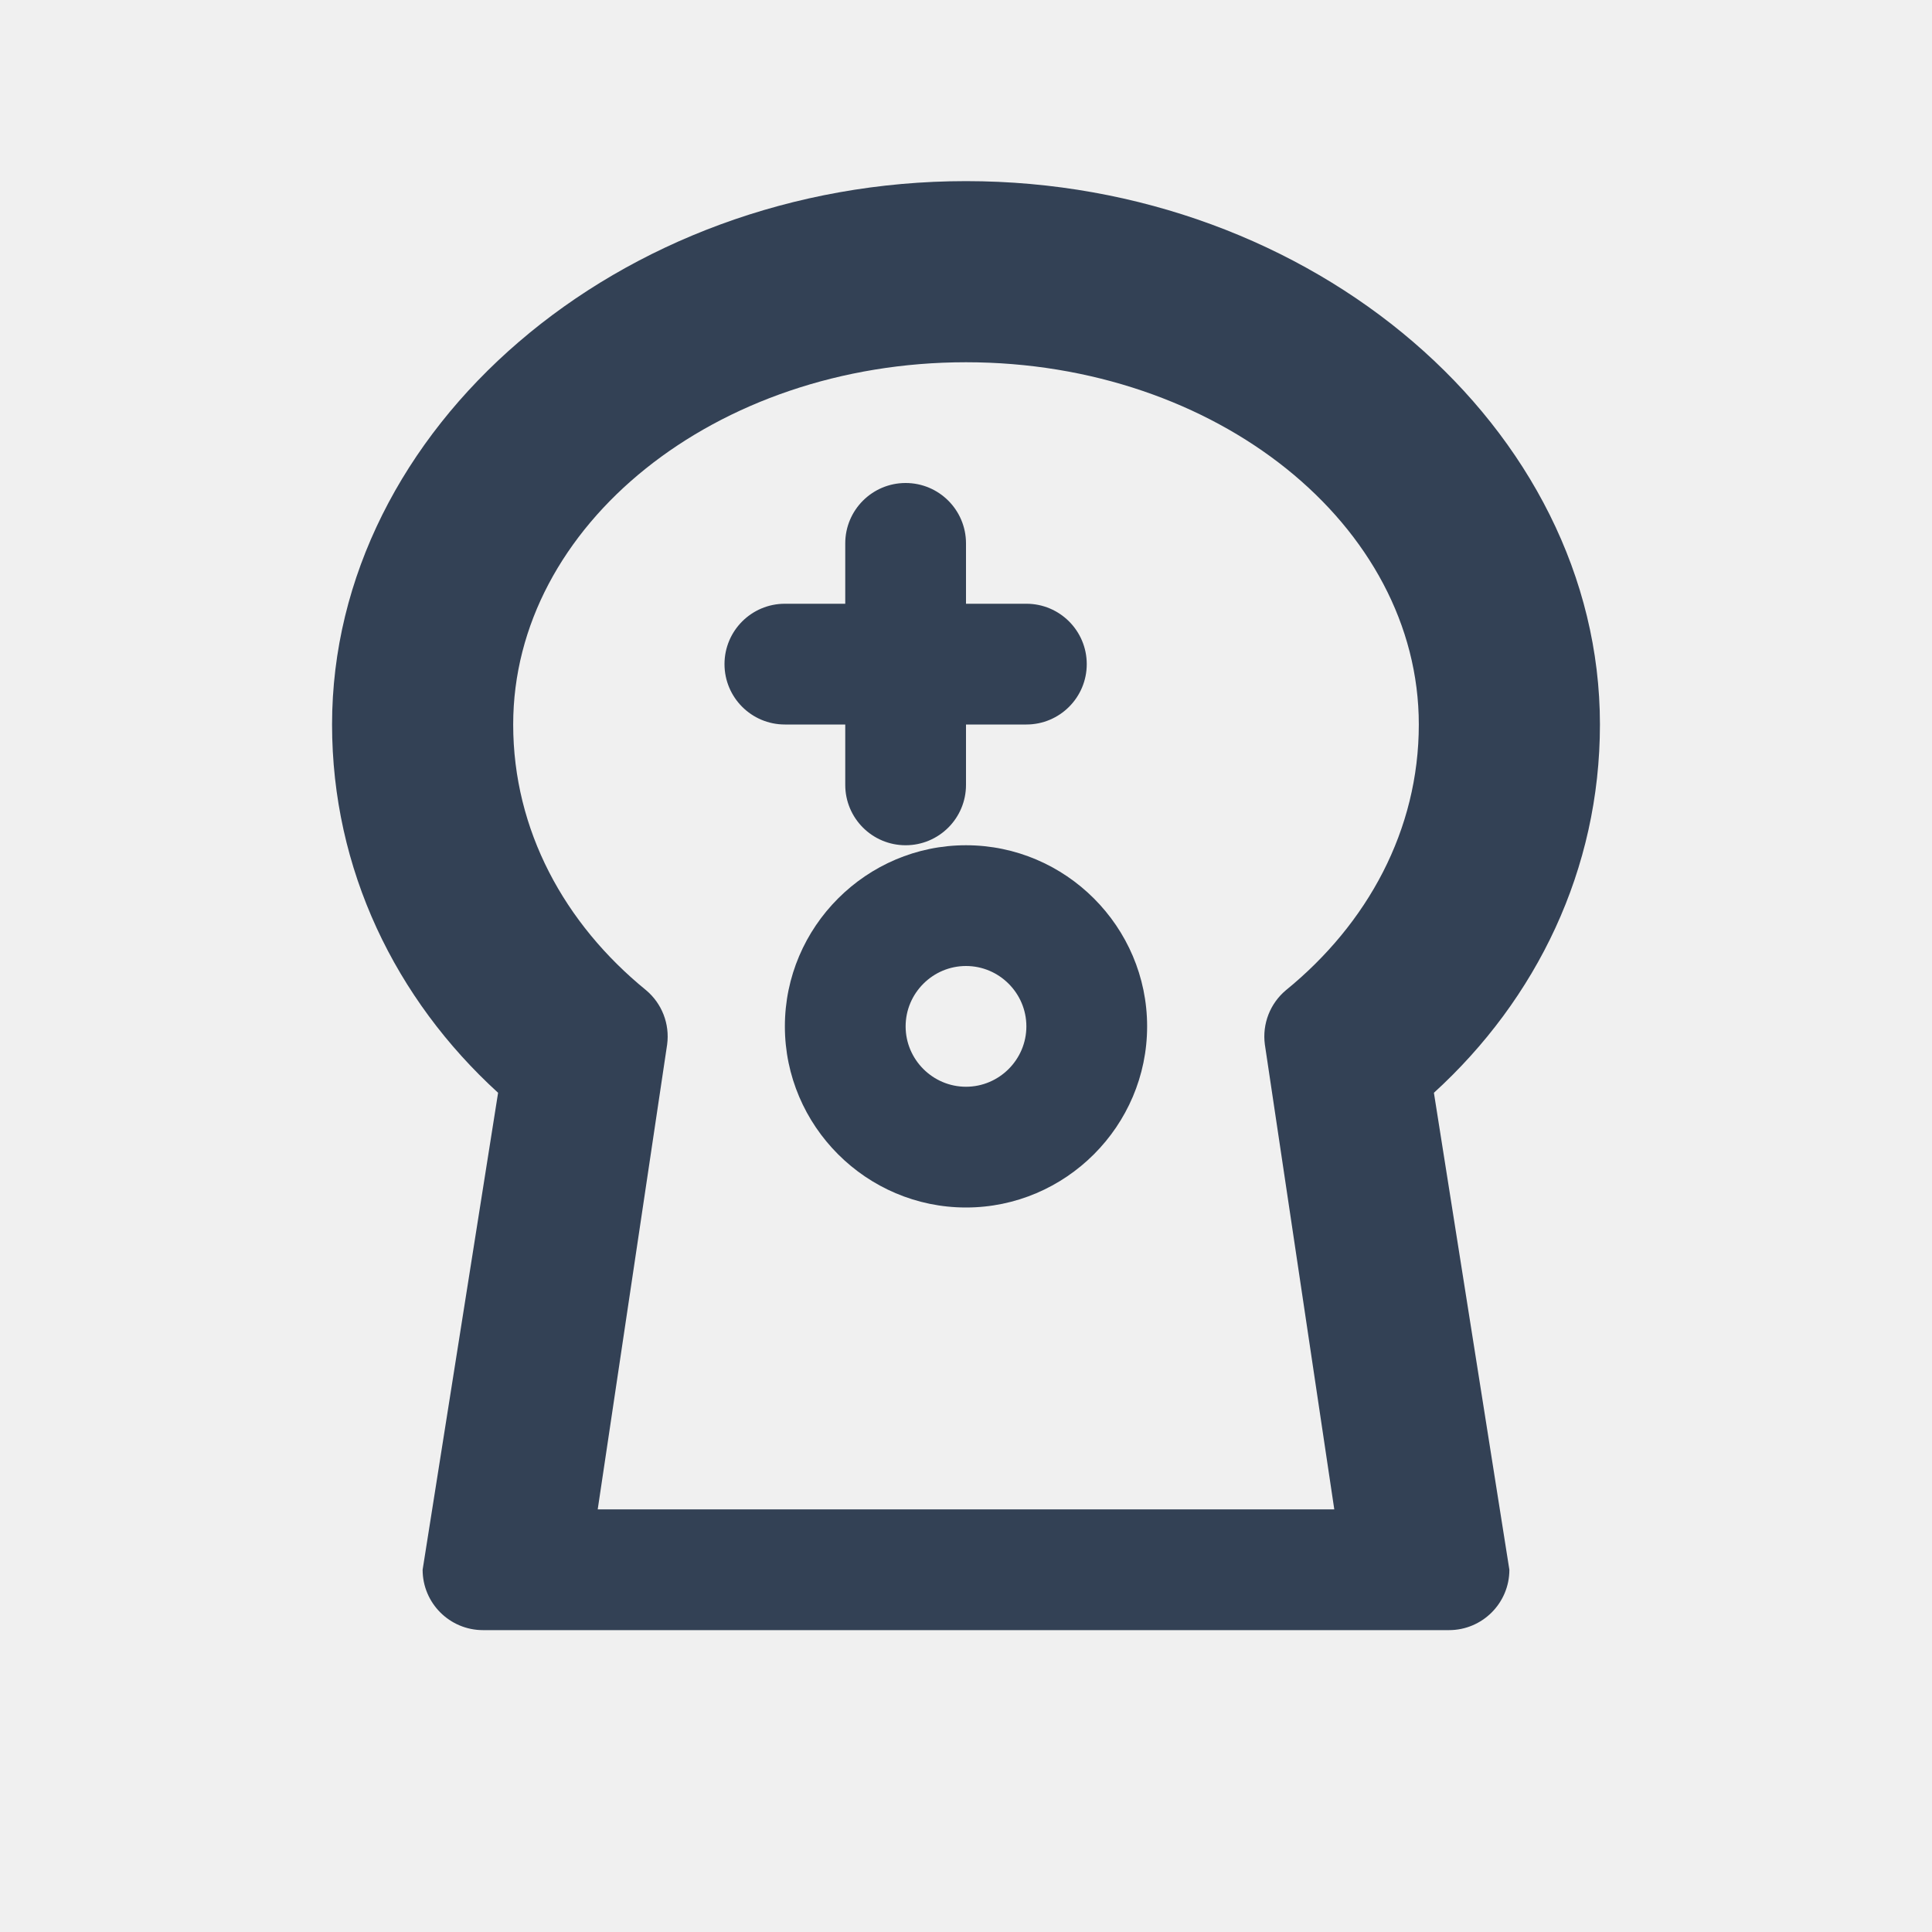
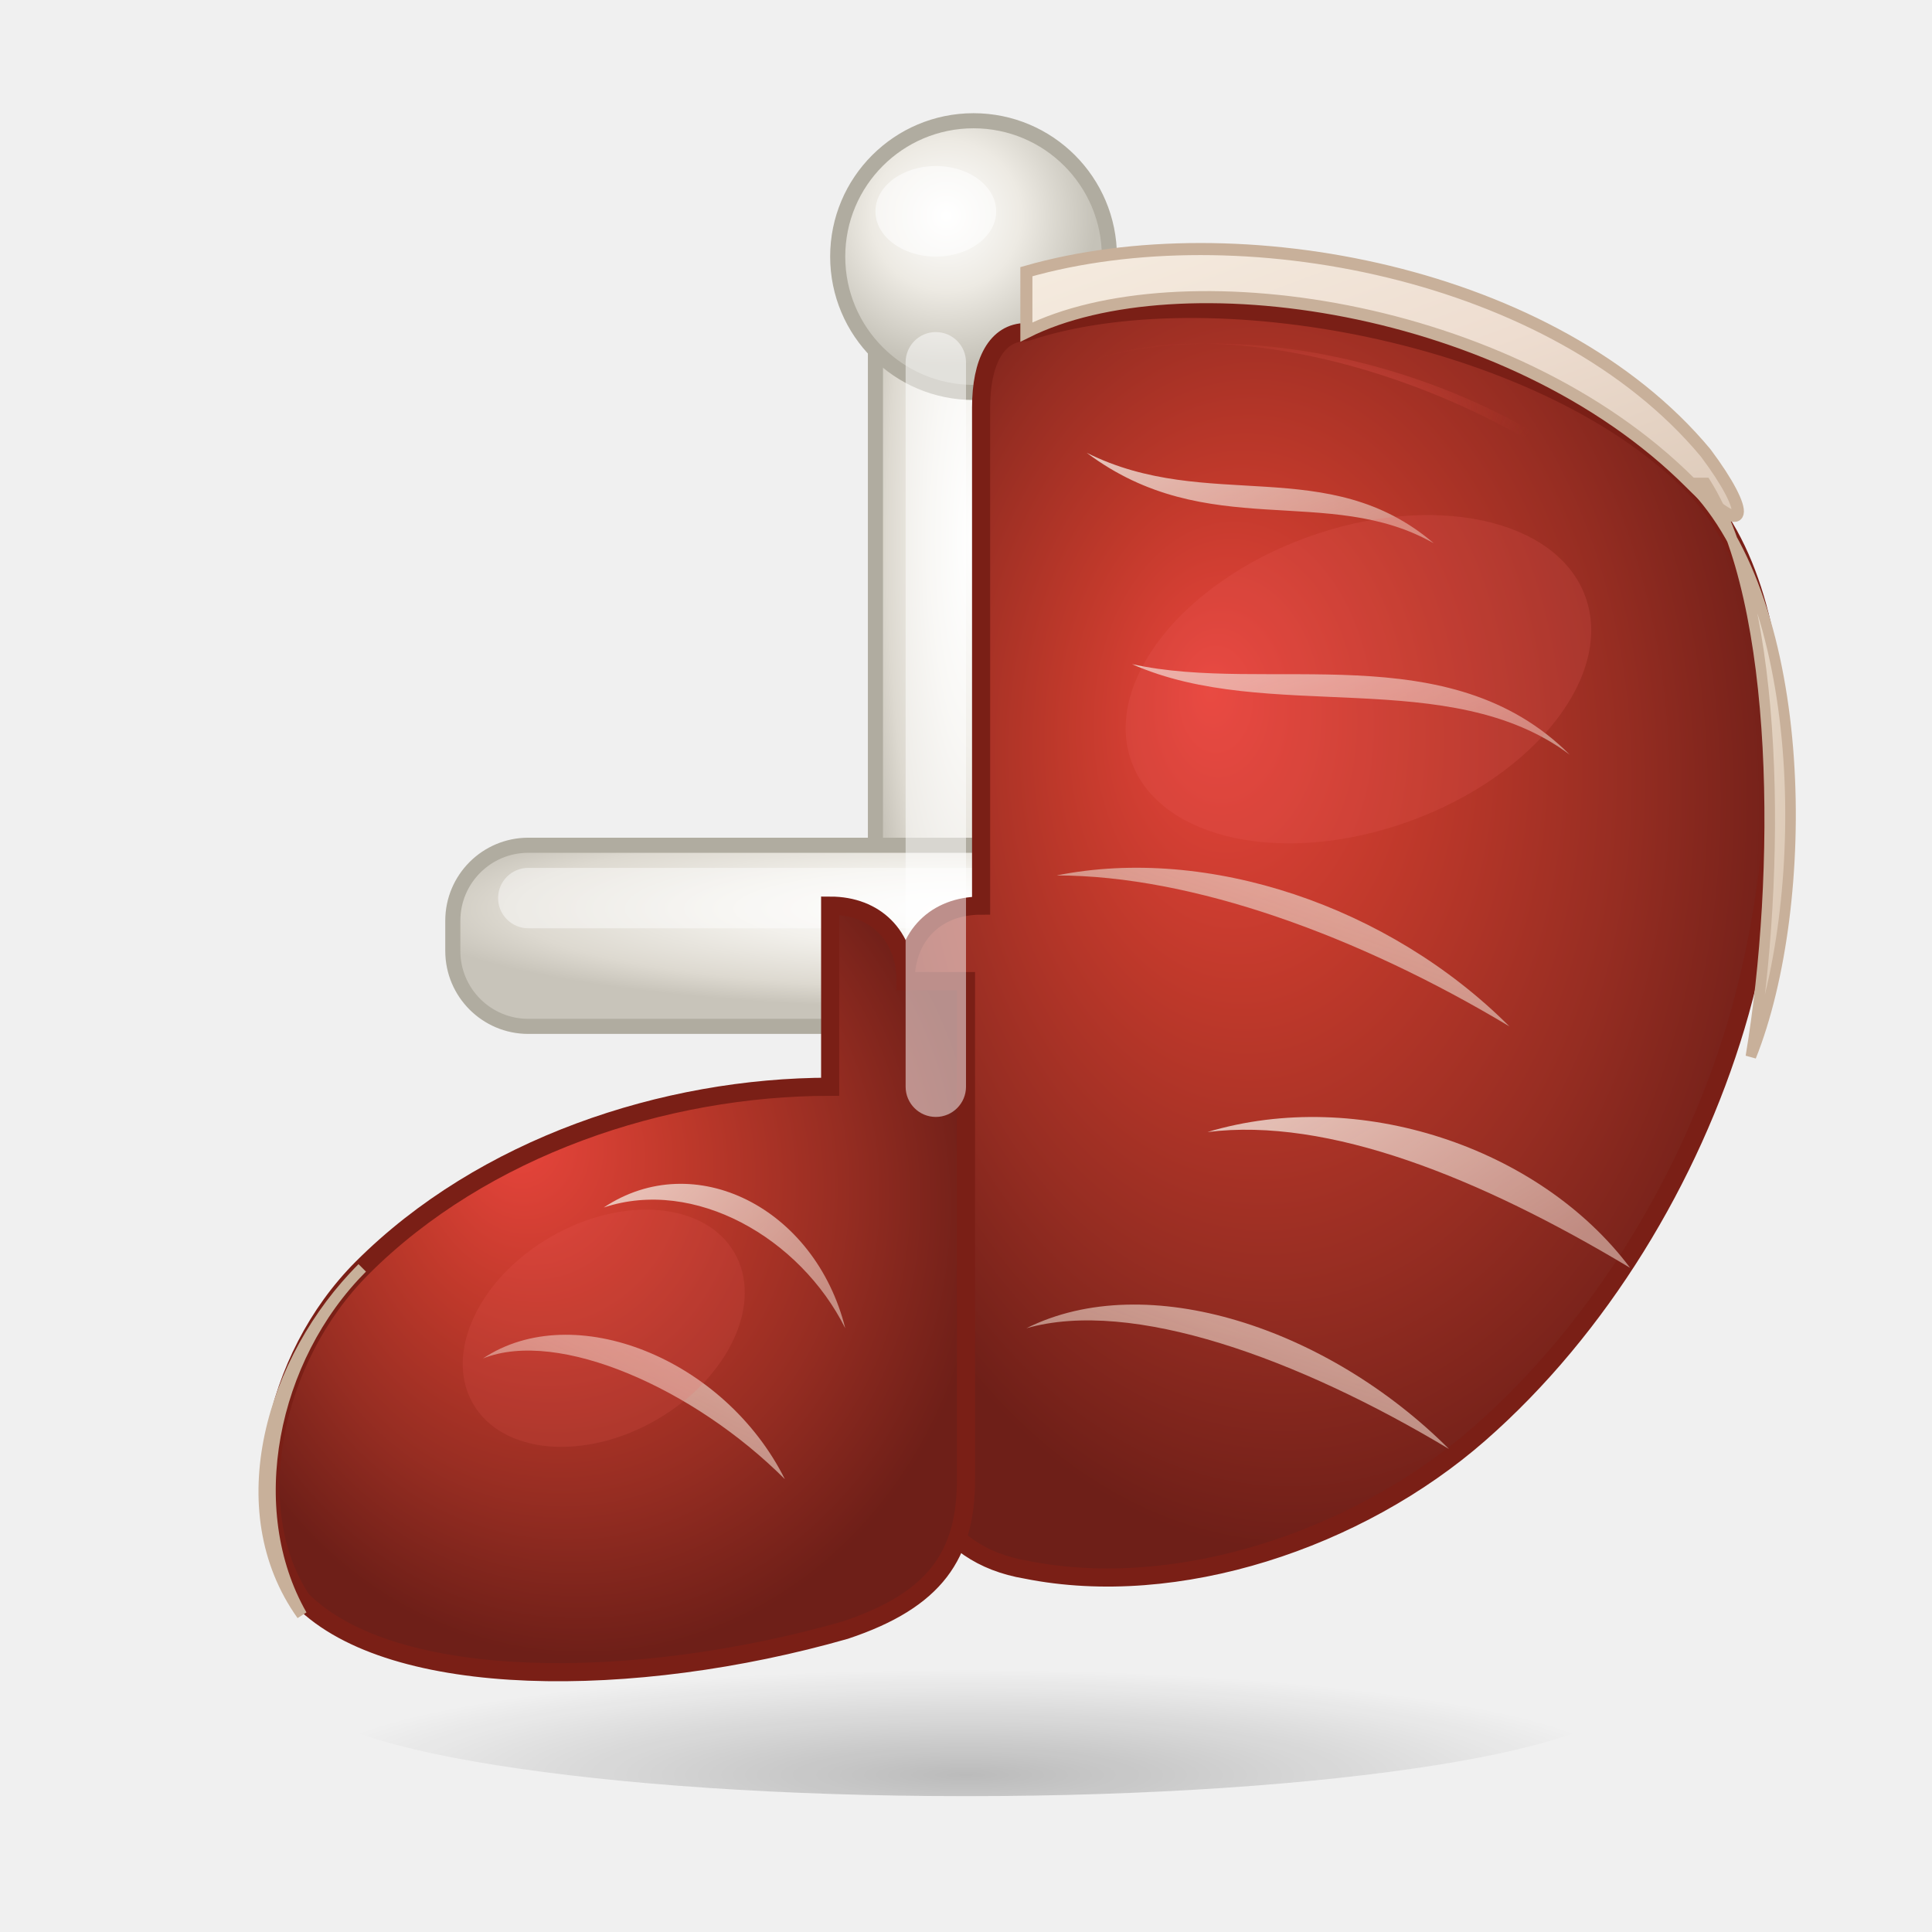
- <svg xmlns="http://www.w3.org/2000/svg" viewBox="0 0 64 64">
-   <path fill="#334155" fill-rule="evenodd" d="M32 6C20.5 6 11 14.2 11 24c0 4.8 2.1 9.1 5.5 12.2L14 52a2 2 0 0 0 2 2h32a2 2 0 0 0 2-2l-2.5-15.8C50.9 33.1 53 28.8 53 24 53 14.2 43.5 6 32 6zm0 6c8.3 0 15 5.4 15 12 0 3.5-1.7 6.6-4.4 8.8a2 2 0 0 0-.7 1.8L44.2 50H19.8l2.3-15.4a2 2 0 0 0-.7-1.8C18.7 30.6 17 27.5 17 24c0-6.6 6.7-12 15-12zm-2 4a2 2 0 0 0-2 2v2h-2a2 2 0 0 0 0 4h2v2a2 2 0 0 0 4 0v-2h2a2 2 0 0 0 0-4h-2v-2a2 2 0 0 0-2-2z" />
-   <path fill="#334155" d="M26 34c0 3.3 2.7 6 6 6s6-2.7 6-6-2.7-6-6-6-6 2.7-6 6zm4 0c0-1.1.9-2 2-2s2 .9 2 2-.9 2-2 2-2-.9-2-2z" fill-rule="evenodd" />
+ <svg xmlns="http://www.w3.org/2000/svg" viewBox="0 0 128 128">
+   <defs>
+     <radialGradient id="g_meat_main" cx="45%" cy="40%" r="58%" fx="35%" fy="30%">
+       <stop offset="0%" stop-color="#e8453c" />
+       <stop offset="35%" stop-color="#c0392b" />
+       <stop offset="70%" stop-color="#962d22" />
+       <stop offset="100%" stop-color="#6e1f18" />
+     </radialGradient>
+     <radialGradient id="g_meat_highlight" cx="35%" cy="28%" r="40%">
+       <stop offset="0%" stop-color="#f06060" stop-opacity="0.7" />
+       <stop offset="100%" stop-color="#c0392b" stop-opacity="0" />
+     </radialGradient>
+     <linearGradient id="g_meat_fat1" x1="0%" y1="0%" x2="100%" y2="100%">
+       <stop offset="0%" stop-color="#f5ece0" />
+       <stop offset="50%" stop-color="#eeddd0" />
+       <stop offset="100%" stop-color="#dcc9b8" />
+     </linearGradient>
+     <linearGradient id="g_meat_fat2" x1="0%" y1="0%" x2="100%" y2="100%">
+       <stop offset="0%" stop-color="#f0e6d8" />
+       <stop offset="100%" stop-color="#d9c4b0" />
+     </linearGradient>
+     <radialGradient id="g_meat_bone" cx="50%" cy="35%" r="55%">
+       <stop offset="0%" stop-color="#ffffff" />
+       <stop offset="40%" stop-color="#f2f0eb" />
+       <stop offset="80%" stop-color="#ddd9d0" />
+       <stop offset="100%" stop-color="#c8c4ba" />
+     </radialGradient>
+     <radialGradient id="g_meat_bone_end" cx="40%" cy="35%" r="55%">
+       <stop offset="0%" stop-color="#ffffff" />
+       <stop offset="50%" stop-color="#edeae3" />
+       <stop offset="100%" stop-color="#c5c2b8" />
+     </radialGradient>
+     <linearGradient id="g_meat_marbling1" x1="0%" y1="0%" x2="100%" y2="60%">
+       <stop offset="0%" stop-color="#f0ddd4" stop-opacity="0.85" />
+       <stop offset="100%" stop-color="#e8cec3" stop-opacity="0.6" />
+     </linearGradient>
+     <linearGradient id="g_meat_marbling2" x1="100%" y1="0%" x2="0%" y2="100%">
+       <stop offset="0%" stop-color="#efd8cc" stop-opacity="0.75" />
+       <stop offset="100%" stop-color="#e0c8bc" stop-opacity="0.5" />
+     </linearGradient>
+     <radialGradient id="g_meat_shadow" cx="50%" cy="90%" r="50%">
+       <stop offset="0%" stop-color="#000000" stop-opacity="0.22" />
+       <stop offset="100%" stop-color="#000000" stop-opacity="0" />
+     </radialGradient>
+   </defs>
+   <ellipse cx="64" cy="112" rx="44" ry="7" fill="url(#g_meat_shadow)" />
+   <rect x="58" y="14" width="13" height="62" rx="5" ry="5" fill="url(#g_meat_bone)" stroke="#b0aca0" stroke-width="1" />
+   <ellipse cx="64.5" cy="17" rx="9" ry="9" fill="url(#g_meat_bone_end)" stroke="#b0aca0" stroke-width="1" />
+   <ellipse cx="62" cy="14" rx="4" ry="3" fill="#ffffff" fill-opacity="0.55" />
+   <rect x="30" y="56" width="68" height="12" rx="5" ry="5" fill="url(#g_meat_bone)" stroke="#b0aca0" stroke-width="1" />
+   <rect x="33" y="57.5" width="62" height="4" rx="2" fill="#ffffff" fill-opacity="0.45" />
+   <path d="M68 22 C80 18, 102 22, 112 32 C120 40, 118 58, 115 68 C112 78, 106 88, 98 95 C90 102, 78 106, 68 104 C62 103, 60 98, 60 92 L60 65 C60 62, 62 60, 65 60 L65 27 C65 24, 66 22, 68 22 Z" fill="url(#g_meat_main)" stroke="#7a1f16" stroke-width="1.2" />
+   <path d="M60 65 C60 62, 58 60, 55 60 L55 72 C44 72, 32 76, 24 84 C18 90, 16 100, 20 106 C26 112, 42 112, 56 108 C62 106, 64 103, 64 98 L64 65 Z" fill="url(#g_meat_main)" stroke="#7a1f16" stroke-width="1.2" />
+   <path d="M68 22 C78 17, 100 20, 112 32 C116 36, 116 34, 113 30 C103 18, 82 14, 68 18 Z" fill="url(#g_meat_fat1)" stroke="#c8b09a" stroke-width="0.8" />
+   <path d="M112 32 C120 40, 120 60, 116 70 C118 58, 118 40, 113 32 Z" fill="url(#g_meat_fat2)" stroke="#c8b09a" stroke-width="0.7" />
+   <path d="M24 84 C18 90, 15 100, 20 107 C16 100, 18 90, 24 84 Z" fill="url(#g_meat_fat1)" stroke="#c8b09a" stroke-width="0.7" />
+   <path d="M72 30 C80 34, 88 30, 95 36 C88 32, 80 36, 72 30 Z" fill="url(#g_meat_marbling1)" stroke="none" />
+   <path d="M75 44 C84 46, 96 42, 104 50 C96 44, 84 48, 75 44 Z" fill="url(#g_meat_marbling1)" stroke="none" />
+   <path d="M70 58 C80 56, 92 60, 100 68 C90 62, 79 58, 70 58 Z" fill="url(#g_meat_marbling2)" stroke="none" />
+   <path d="M80 75 C90 72, 102 76, 108 84 C98 78, 88 74, 80 75 Z" fill="url(#g_meat_marbling1)" stroke="none" />
+   <path d="M68 88 C76 84, 88 88, 96 96 C86 90, 75 86, 68 88 Z" fill="url(#g_meat_marbling2)" stroke="none" />
+   <path d="M40 80 C46 76, 54 80, 56 88 C53 82, 46 78, 40 80 Z" fill="url(#g_meat_marbling1)" stroke="none" />
+   <path d="M32 90 C38 86, 48 90, 52 98 C46 92, 37 88, 32 90 Z" fill="url(#g_meat_marbling2)" stroke="none" />
+   <path d="M72 24 C84 20, 104 26, 112 38 C102 26, 82 20, 72 24 Z" fill="url(#g_meat_highlight)" stroke="none" />
+   <ellipse cx="90" cy="45" rx="16" ry="10" fill="#f06060" fill-opacity="0.18" transform="rotate(-20 90 45)" />
+   <ellipse cx="40" cy="88" rx="10" ry="7" fill="#f06060" fill-opacity="0.15" transform="rotate(-30 40 88)" />
+   <rect x="60" y="22" width="4" height="52" rx="2" fill="#ffffff" fill-opacity="0.5" />
</svg>
